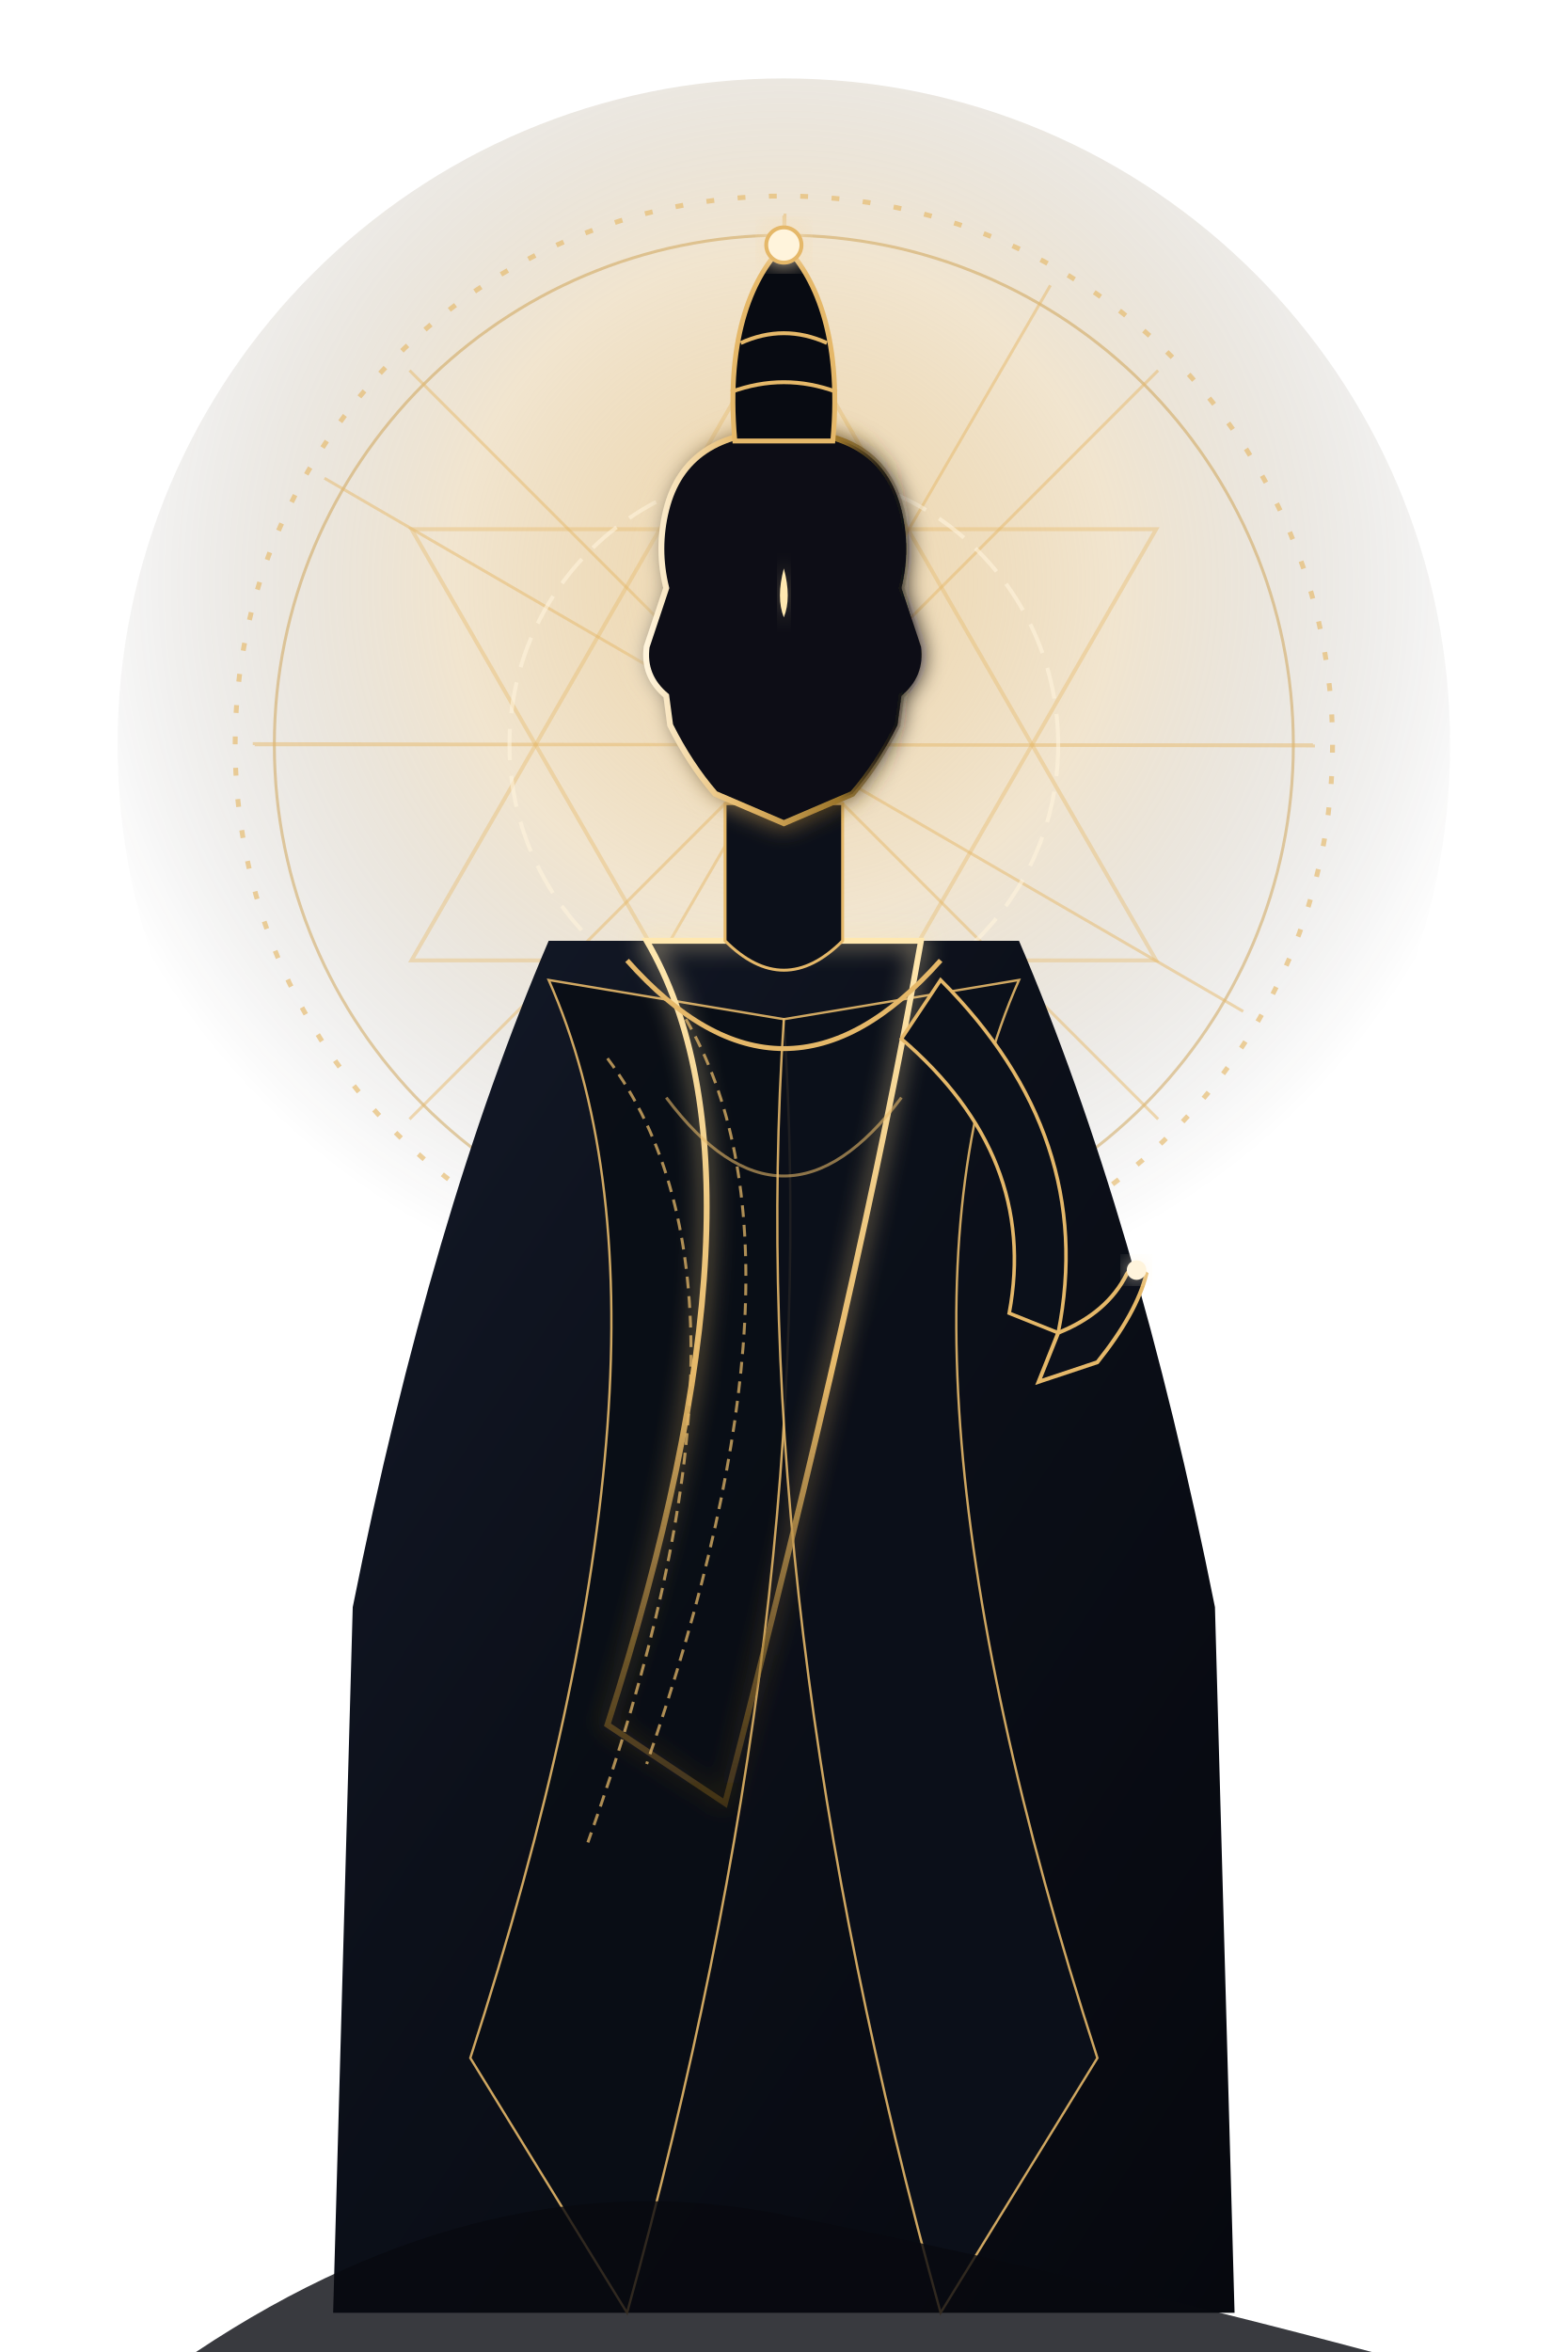
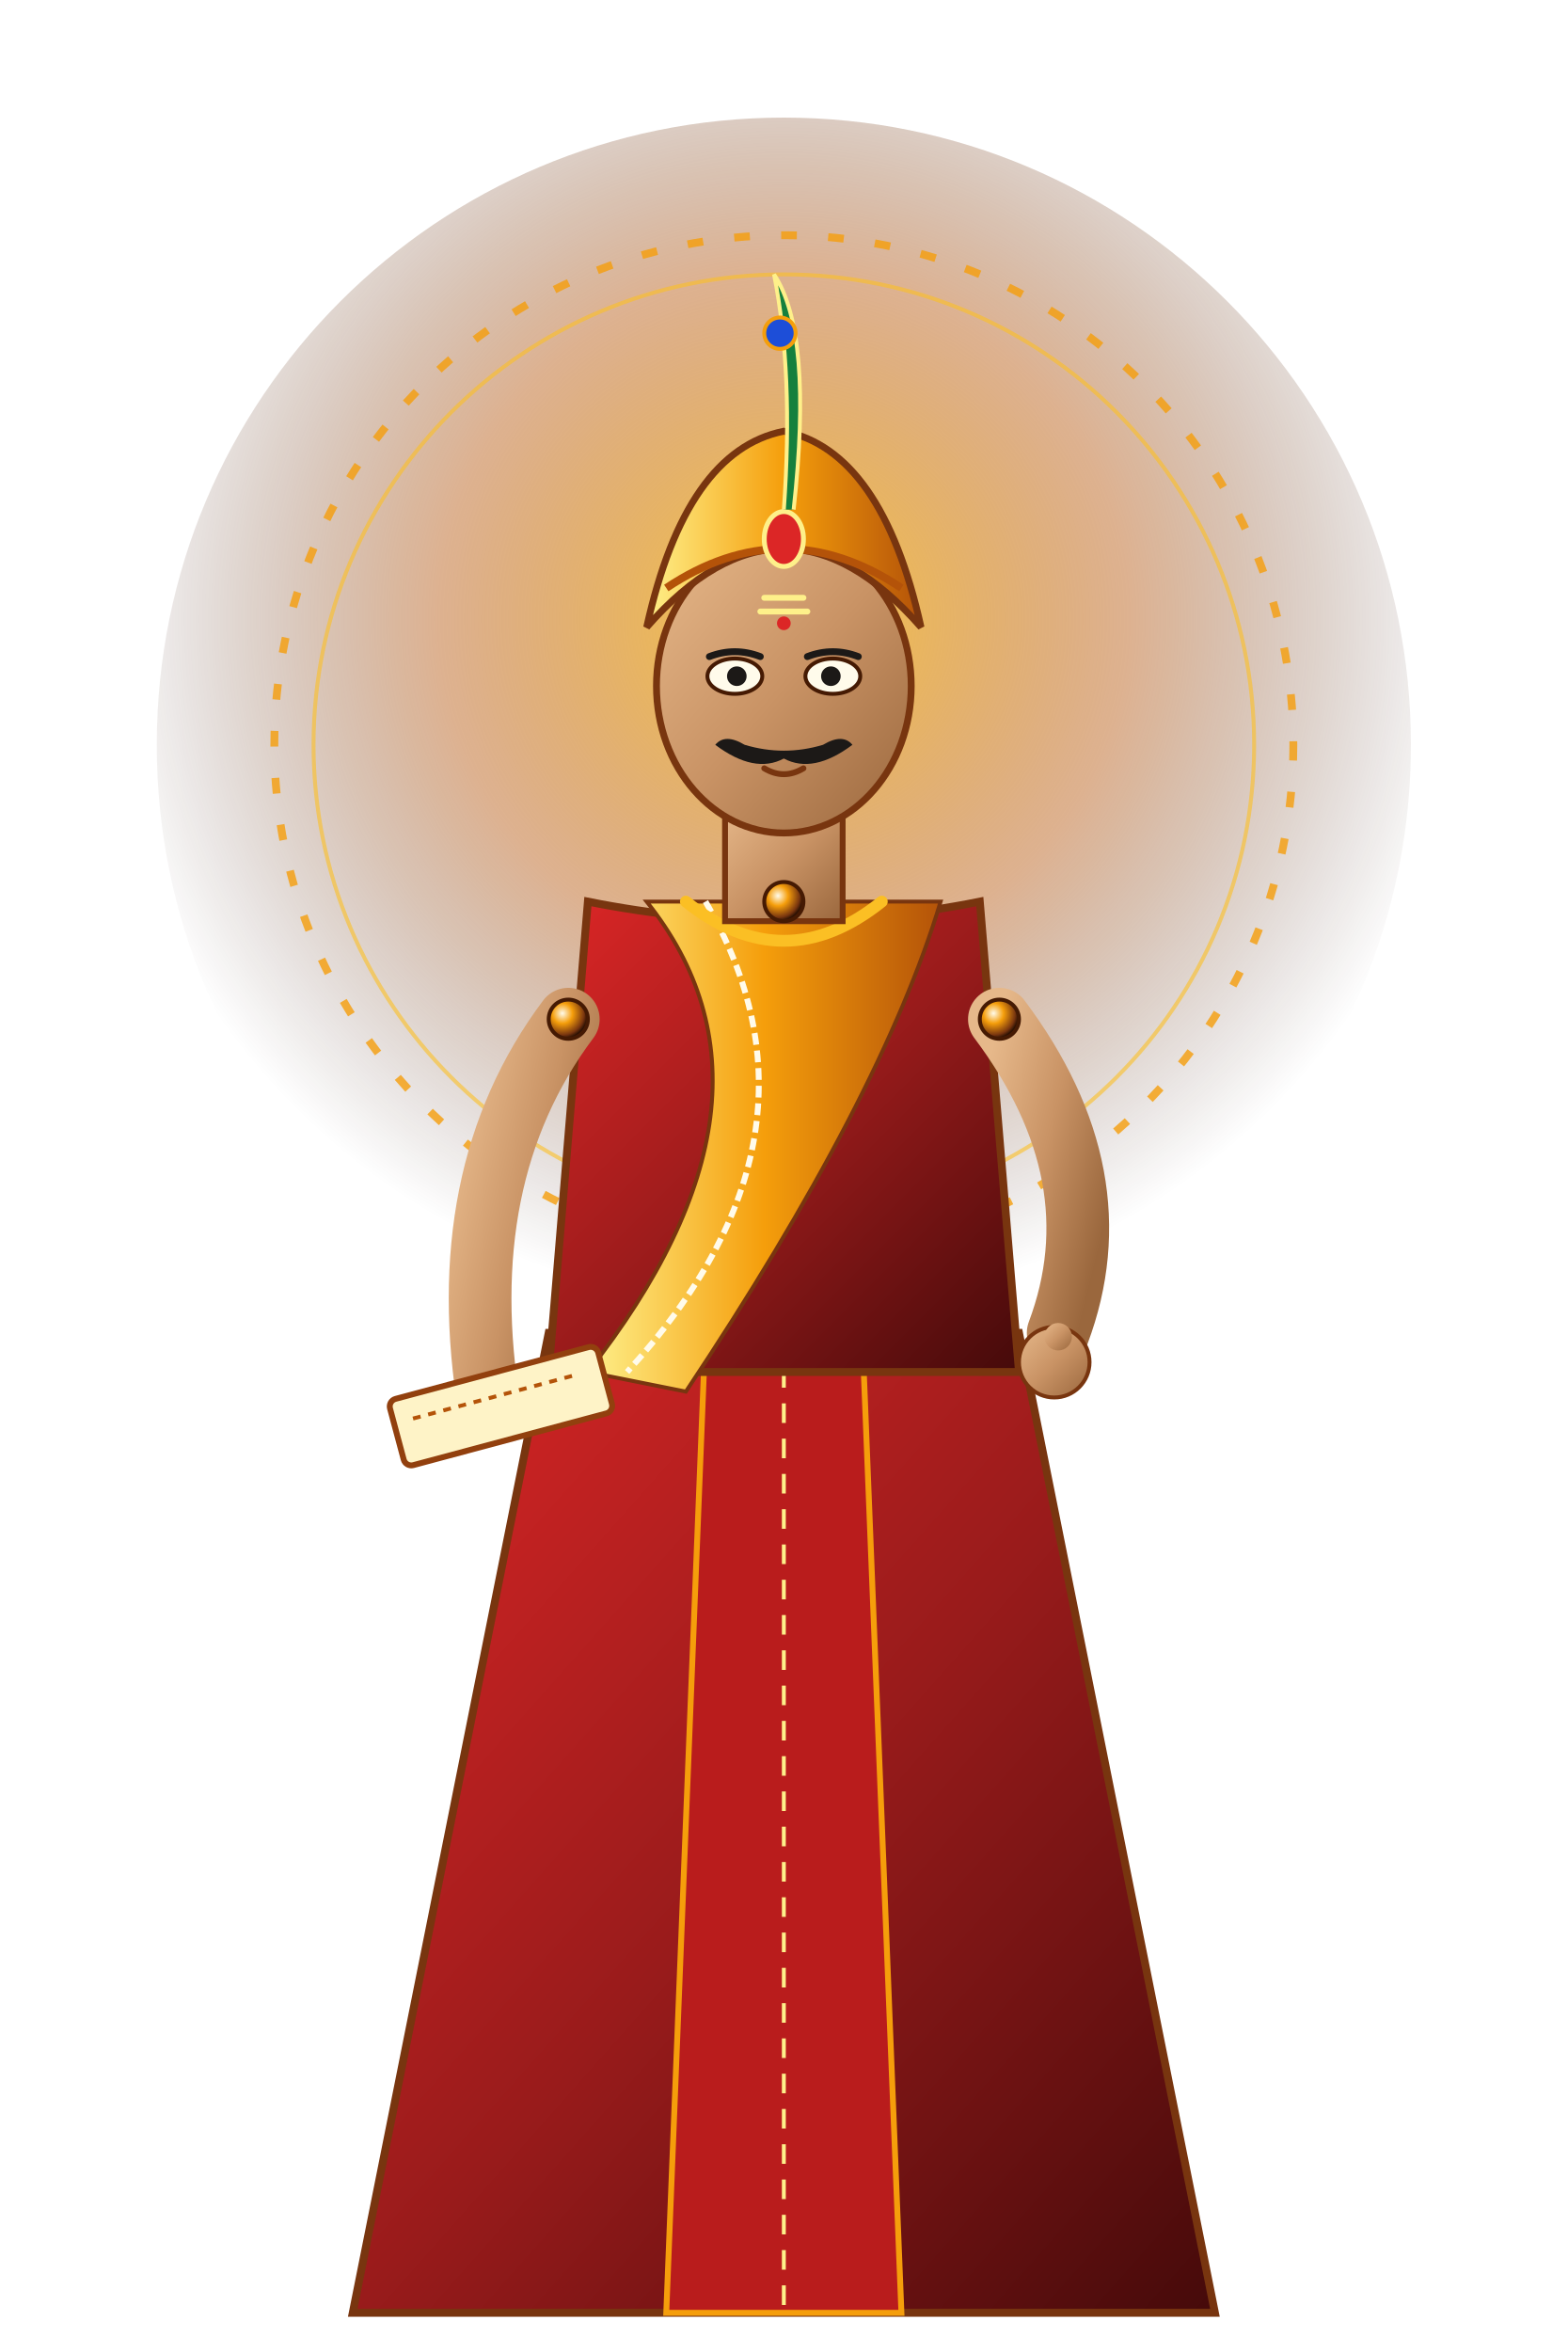
<svg xmlns="http://www.w3.org/2000/svg" viewBox="0 0 800 1200" width="800" height="1200">
  <defs>
-     <radialGradient id="solar_mandala_glow" cx="50%" cy="38%" r="55%">
-       <stop offset="0%" stop-color="#E5B869" stop-opacity="0.55" />
-       <stop offset="45%" stop-color="#C8963E" stop-opacity="0.25" />
-       <stop offset="100%" stop-color="#07090F" stop-opacity="0" />
+     <radialGradient id="sutra_halo" cx="50%" cy="40%" r="55%">
+       <stop offset="0%" stop-color="#fbbf24" stop-opacity="0.85" />
+       <stop offset="50%" stop-color="#b45309" stop-opacity="0.45" />
+       <stop offset="100%" stop-color="#1c0505" stop-opacity="0" />
    </radialGradient>
-     <linearGradient id="gold_rim_grad" x1="0%" y1="0%" x2="100%" y2="0%">
-       <stop offset="0%" stop-color="#FFF4DC" />
-       <stop offset="35%" stop-color="#E5B869" />
-       <stop offset="70%" stop-color="#9A742A" />
-       <stop offset="100%" stop-color="#07090F" stop-opacity="0" />
+     <linearGradient id="skin_warm" x1="0%" y1="0%" x2="100%" y2="100%">
+       <stop offset="0%" stop-color="#e6b88a" />
+       <stop offset="50%" stop-color="#c99365" />
+       <stop offset="100%" stop-color="#9a673d" />
    </linearGradient>
-     <linearGradient id="sculpture_drape" x1="0%" y1="0%" x2="100%" y2="100%">
-       <stop offset="0%" stop-color="#141A29" />
-       <stop offset="40%" stop-color="#0C101A" />
-       <stop offset="100%" stop-color="#06080E" />
+     <linearGradient id="robe_crimson" x1="0%" y1="0%" x2="100%" y2="100%">
+       <stop offset="0%" stop-color="#dc2626" />
+       <stop offset="50%" stop-color="#991b1b" />
+       <stop offset="100%" stop-color="#450a0a" />
    </linearGradient>
-     <linearGradient id="filigree_line" x1="0%" y1="0%" x2="0%" y2="100%">
-       <stop offset="0%" stop-color="#FFE8B0" />
-       <stop offset="50%" stop-color="#E5B869" />
-       <stop offset="100%" stop-color="#805C1B" stop-opacity="0.4" />
+     <linearGradient id="gold_trim" x1="0%" y1="0%" x2="100%" y2="0%">
+       <stop offset="0%" stop-color="#fef08a" />
+       <stop offset="50%" stop-color="#f59e0b" />
+       <stop offset="100%" stop-color="#b45309" />
    </linearGradient>
-     <filter id="gold-radiance" x="-30%" y="-30%" width="160%" height="160%">
-       <feGaussianBlur stdDeviation="6" result="blur" />
-       <feMerge>
-         <feMergeNode in="blur" />
-         <feMergeNode in="SourceGraphic" />
-       </feMerge>
-     </filter>
+     <radialGradient id="brass_rivet_sutra" cx="35%" cy="35%" r="65%">
+       <stop offset="0%" stop-color="#fffbeb" />
+       <stop offset="40%" stop-color="#f59e0b" />
+       <stop offset="85%" stop-color="#78350f" />
+       <stop offset="100%" stop-color="#291003" />
+     </radialGradient>
  </defs>
  <g id="char_aura">
-     <circle cx="400" cy="380" r="340" fill="url(#solar_mandala_glow)" />
-     <g id="char_mandala" transform-origin="400 380">
-       <circle cx="400" cy="380" r="280" fill="none" stroke="#E5B869" stroke-width="2.5" stroke-dasharray="4 12" opacity="0.65" />
-       <circle cx="400" cy="380" r="260" fill="none" stroke="#C8963E" stroke-width="1.5" opacity="0.45" />
-       <g stroke="#E5B869" stroke-width="1.5" opacity="0.5">
-         <line x1="400" y1="110" x2="400" y2="650" />
-         <line x1="130" y1="380" x2="670" y2="380" />
-         <line x1="209" y1="189" x2="591" y2="571" />
-         <line x1="209" y1="571" x2="591" y2="189" />
-         <line x1="265" y1="145" x2="535" y2="615" transform="rotate(30 400 380)" />
-         <line x1="265" y1="145" x2="535" y2="615" transform="rotate(60 400 380)" />
-         <line x1="265" y1="145" x2="535" y2="615" transform="rotate(120 400 380)" />
-         <line x1="265" y1="145" x2="535" y2="615" transform="rotate(150 400 380)" />
-       </g>
-       <polygon points="400,160 590,490 210,490" fill="none" stroke="#E5B869" stroke-width="2" opacity="0.4" />
-       <polygon points="400,600 590,270 210,270" fill="none" stroke="#E5B869" stroke-width="2" opacity="0.4" />
-       <circle cx="400" cy="380" r="140" fill="none" stroke="#FFF4DC" stroke-width="2" stroke-dasharray="16 8" opacity="0.6" />
+     <circle cx="400" cy="380" r="320" fill="url(#sutra_halo)" />
+     <circle cx="400" cy="380" r="260" fill="none" stroke="#f59e0b" stroke-width="4" stroke-dasharray="8 16" opacity="0.8" />
+     <circle cx="400" cy="380" r="240" fill="none" stroke="#fbbf24" stroke-width="2" opacity="0.6" />
+   </g>
+   <g id="sutra_lower_body">
+     <path d="M 280,680 L 180,1180 L 620,1180 L 520,680 Z" fill="url(#robe_crimson)" stroke="#78350f" stroke-width="4" />
+     <path d="M 360,680 L 340,1180 L 460,1180 L 440,680 Z" fill="#b91c1c" stroke="#f59e0b" stroke-width="3" />
+     <path d="M 400,680 L 400,1180" stroke="#fef08a" stroke-width="2" stroke-dasharray="10 8" />
+   </g>
+   <g id="sutra_torso">
+     <path d="M 300,460 Q 400,480 500,460 L 520,700 L 280,700 Z" fill="url(#robe_crimson)" stroke="#78350f" stroke-width="4" />
+     <path d="M 330,460 Q 410,560 300,700 L 350,710 Q 450,560 480,460 Z" fill="url(#gold_trim)" stroke="#78350f" stroke-width="2" />
+     <path d="M 360,460 Q 430,580 320,700" fill="none" stroke="#fffbeb" stroke-width="3" stroke-dasharray="6 3" />
+     <path d="M 350,460 Q 400,500 450,460" fill="none" stroke="#fbbf24" stroke-width="6" stroke-linecap="round" />
+   </g>
+   <g id="sutra_arms">
+     <g id="hand_left">
+       <path d="M 290,520 Q 230,600 250,720" fill="none" stroke="url(#skin_warm)" stroke-width="32" stroke-linecap="round" />
+       <rect x="200" y="700" width="110" height="35" rx="4" fill="#fef3c7" stroke="#92400e" stroke-width="3" transform="rotate(-15 255 715)" />
+       <line x1="210" y1="712" x2="295" y2="712" stroke="#b45309" stroke-width="2" transform="rotate(-15 255 715)" stroke-dasharray="4 4" />
+       <circle cx="290" cy="520" r="10" fill="url(#brass_rivet_sutra)" stroke="#451a03" stroke-width="2" />
+     </g>
+     <g id="hand_right">
+       <path d="M 510,520 Q 570,600 540,680" fill="none" stroke="url(#skin_warm)" stroke-width="32" stroke-linecap="round" />
+       <circle cx="538" cy="695" r="18" fill="url(#skin_warm)" stroke="#78350f" stroke-width="2" />
+       <circle cx="540" cy="682" r="7" fill="url(#skin_warm)" />
+       <circle cx="510" cy="520" r="10" fill="url(#brass_rivet_sutra)" stroke="#451a03" stroke-width="2" />
    </g>
  </g>
-   <g id="char_body" transform-origin="400 700">
-     <path d="M 280,480 Q 220,620 180,820 L 170,1180 L 630,1180 L 620,820 Q 580,620 520,480 Z" fill="url(#sculpture_drape)" />
-     <path d="M 280,500 Q 360,680 240,1050 L 320,1180 Q 420,820 400,520 Z" fill="#090D15" stroke="#E5B869" stroke-width="1.2" opacity="0.9" />
-     <path d="M 520,500 Q 440,680 560,1050 L 480,1180 Q 380,820 400,520 Z" fill="#0B101A" stroke="#E5B869" stroke-width="1.2" opacity="0.9" />
-     <path d="M 330,480 Q 400,600 310,880 L 370,920 Q 440,650 470,480 Z" fill="none" stroke="url(#filigree_line)" stroke-width="3" filter="url(#gold-radiance)" />
-     <path d="M 310,540 Q 400,660 300,940" fill="none" stroke="#E5B869" stroke-width="1.5" stroke-dasharray="6 4" opacity="0.75" />
-     <path d="M 350,520 Q 420,640 330,900" fill="none" stroke="#E5B869" stroke-width="1.5" stroke-dasharray="6 4" opacity="0.75" />
-     <path d="M 320,490 Q 400,580 480,490" fill="none" stroke="#E5B869" stroke-width="2.5" />
-     <path d="M 340,560 Q 400,640 460,560" fill="none" stroke="#E5B869" stroke-width="1.5" opacity="0.6" />
-   </g>
-   <g id="char_head" transform-origin="400 320">
-     <path d="M 370,410 L 370,480 Q 400,510 430,480 L 430,410 Z" fill="#0C101A" stroke="#E5B869" stroke-width="1.5" />
-     <path d="       M 400,220       Q 450,220 460,260       Q 465,280 460,300       L 470,330       Q 472,345 460,355       L 458,370       Q 448,390 435,405       L 400,420       L 365,405       Q 352,390 342,370       L 340,355       Q 328,345 330,330       L 340,300       Q 335,280 340,260       Q 350,220 400,220 Z     " fill="#0A0D15" stroke="url(#gold_rim_grad)" stroke-width="3" filter="url(#gold-radiance)" />
-     <path d="       M 375,225       C 370,170 385,140 400,125       C 415,140 430,170 425,225       Z     " fill="#080B12" stroke="#E5B869" stroke-width="2.5" />
-     <circle cx="400" cy="125" r="9" fill="#FFF4DC" stroke="#E5B869" stroke-width="2" filter="url(#gold-radiance)" />
-     <path d="M 373,200 Q 400,190 427,200" fill="none" stroke="#E5B869" stroke-width="2" />
-     <path d="M 378,175 Q 400,165 422,175" fill="none" stroke="#E5B869" stroke-width="2" />
-     <path d="M 400,290 Q 404,305 400,315 Q 396,305 400,290 Z" fill="#FFE8B0" filter="url(#gold-radiance)" />
-   </g>
-   <g id="arm_right" transform-origin="500 500">
-     <path d="M 480,500 Q 560,580 540,680 L 515,670 Q 530,590 460,530 Z" fill="#0B101A" stroke="#E5B869" stroke-width="1.8" />
-     <g transform="translate(540, 680)">
-       <path d="         M 0,0         Q 25,-10 35,-30         Q 38,-35 45,-30         Q 40,-10 20,15         L -10,25 Z       " fill="#0C101A" stroke="#E5B869" stroke-width="2" />
-       <circle cx="40" cy="-32" r="5" fill="#FFF4DC" filter="url(#gold-radiance)" />
+   <g id="sutra_head">
+     <path d="M 370,410 L 370,470 L 430,470 L 430,410 Z" fill="url(#skin_warm)" stroke="#78350f" stroke-width="3" />
+     <ellipse cx="400" cy="350" rx="65" ry="75" fill="url(#skin_warm)" stroke="#78350f" stroke-width="3.5" />
+     <g id="tilak">
+       <path d="M 390,305 L 410,305" stroke="#fef08a" stroke-width="3" stroke-linecap="round" />
+       <path d="M 388,312 L 412,312" stroke="#fef08a" stroke-width="3" stroke-linecap="round" />
+       <circle cx="400" cy="318" r="3.5" fill="#dc2626" />
    </g>
-   </g>
-   <g id="char_base_mist" opacity="0.8">
-     <path d="M 100,1200 Q 250,1100 400,1130 Q 550,1160 700,1200 Z" fill="#07090F" />
+     <g id="eyes_sutra">
+       <ellipse cx="375" cy="345" rx="14" ry="9" fill="#fffbeb" stroke="#451a03" stroke-width="2" />
+       <circle cx="376" cy="345" r="5" fill="#1c1917" />
+       <path d="M 362,335 Q 375,330 388,335" stroke="#1c1917" stroke-width="3.5" fill="none" stroke-linecap="round" />
+       <ellipse cx="425" cy="345" rx="14" ry="9" fill="#fffbeb" stroke="#451a03" stroke-width="2" />
+       <circle cx="424" cy="345" r="5" fill="#1c1917" />
+       <path d="M 412,335 Q 425,330 438,335" stroke="#1c1917" stroke-width="3.5" fill="none" stroke-linecap="round" />
+     </g>
+     <path d="M 380,380 Q 400,386 420,380 Q 430,374 435,380 Q 415,395 400,387 Q 385,395 365,380 Q 370,374 380,380 Z" fill="#1c1917" />
+     <g id="mouth_calm">
+       <path d="M 390,392 Q 400,398 410,392" stroke="#78350f" stroke-width="3" fill="none" stroke-linecap="round" />
+     </g>
+     <g id="mouth_talk" style="display: none;">
+       <ellipse cx="400" cy="394" rx="8" ry="6" fill="#450a0a" stroke="#78350f" stroke-width="2" />
+     </g>
+     <g id="turban">
+       <path d="M 330,320 Q 400,240 470,320 Q 450,230 400,220 Q 350,230 330,320 Z" fill="url(#gold_trim)" stroke="#78350f" stroke-width="3.5" />
+       <path d="M 340,300 Q 400,260 460,300" stroke="#b45309" stroke-width="4" fill="none" />
+       <ellipse cx="400" cy="275" rx="10" ry="14" fill="#dc2626" stroke="#fef08a" stroke-width="2.5" />
+       <path d="M 400,260 Q 405,190 395,140 Q 415,170 405,260" fill="#15803d" stroke="#fef08a" stroke-width="2" />
+       <circle cx="398" cy="170" r="8" fill="#1d4ed8" stroke="#f59e0b" stroke-width="2" />
+     </g>
+     <circle cx="400" cy="460" r="10" fill="url(#brass_rivet_sutra)" stroke="#451a03" stroke-width="2" />
  </g>
</svg>
